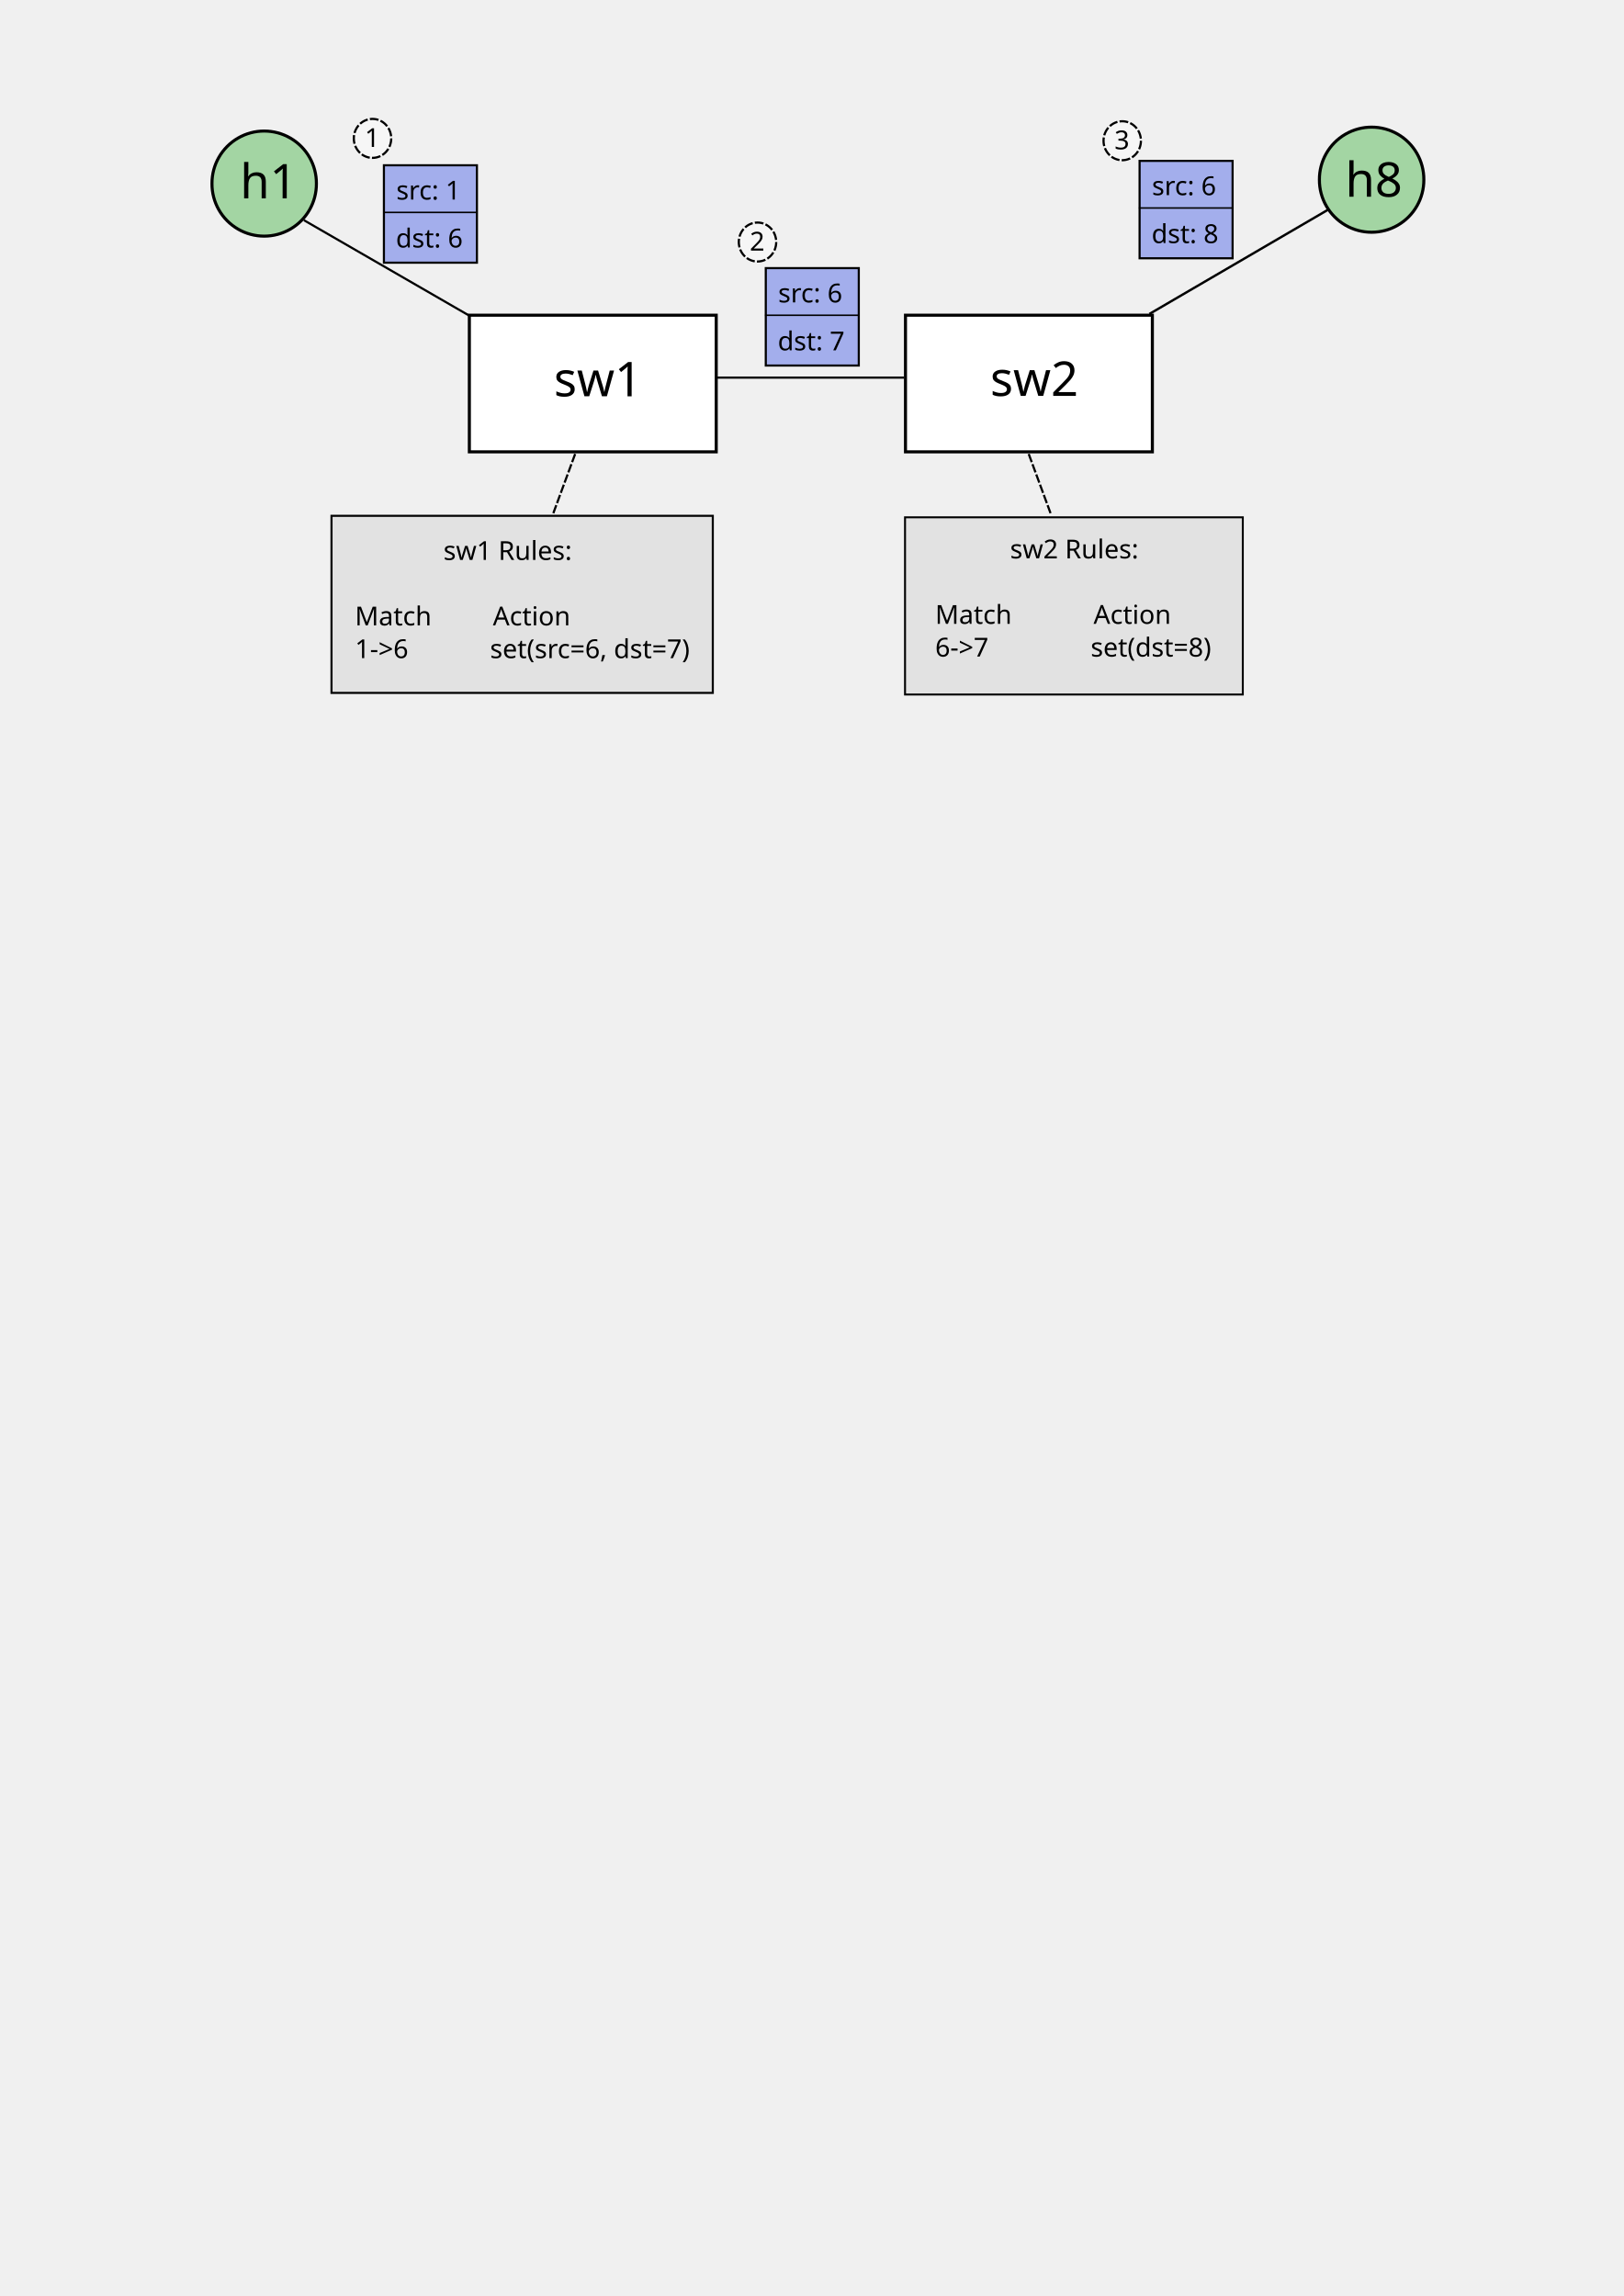
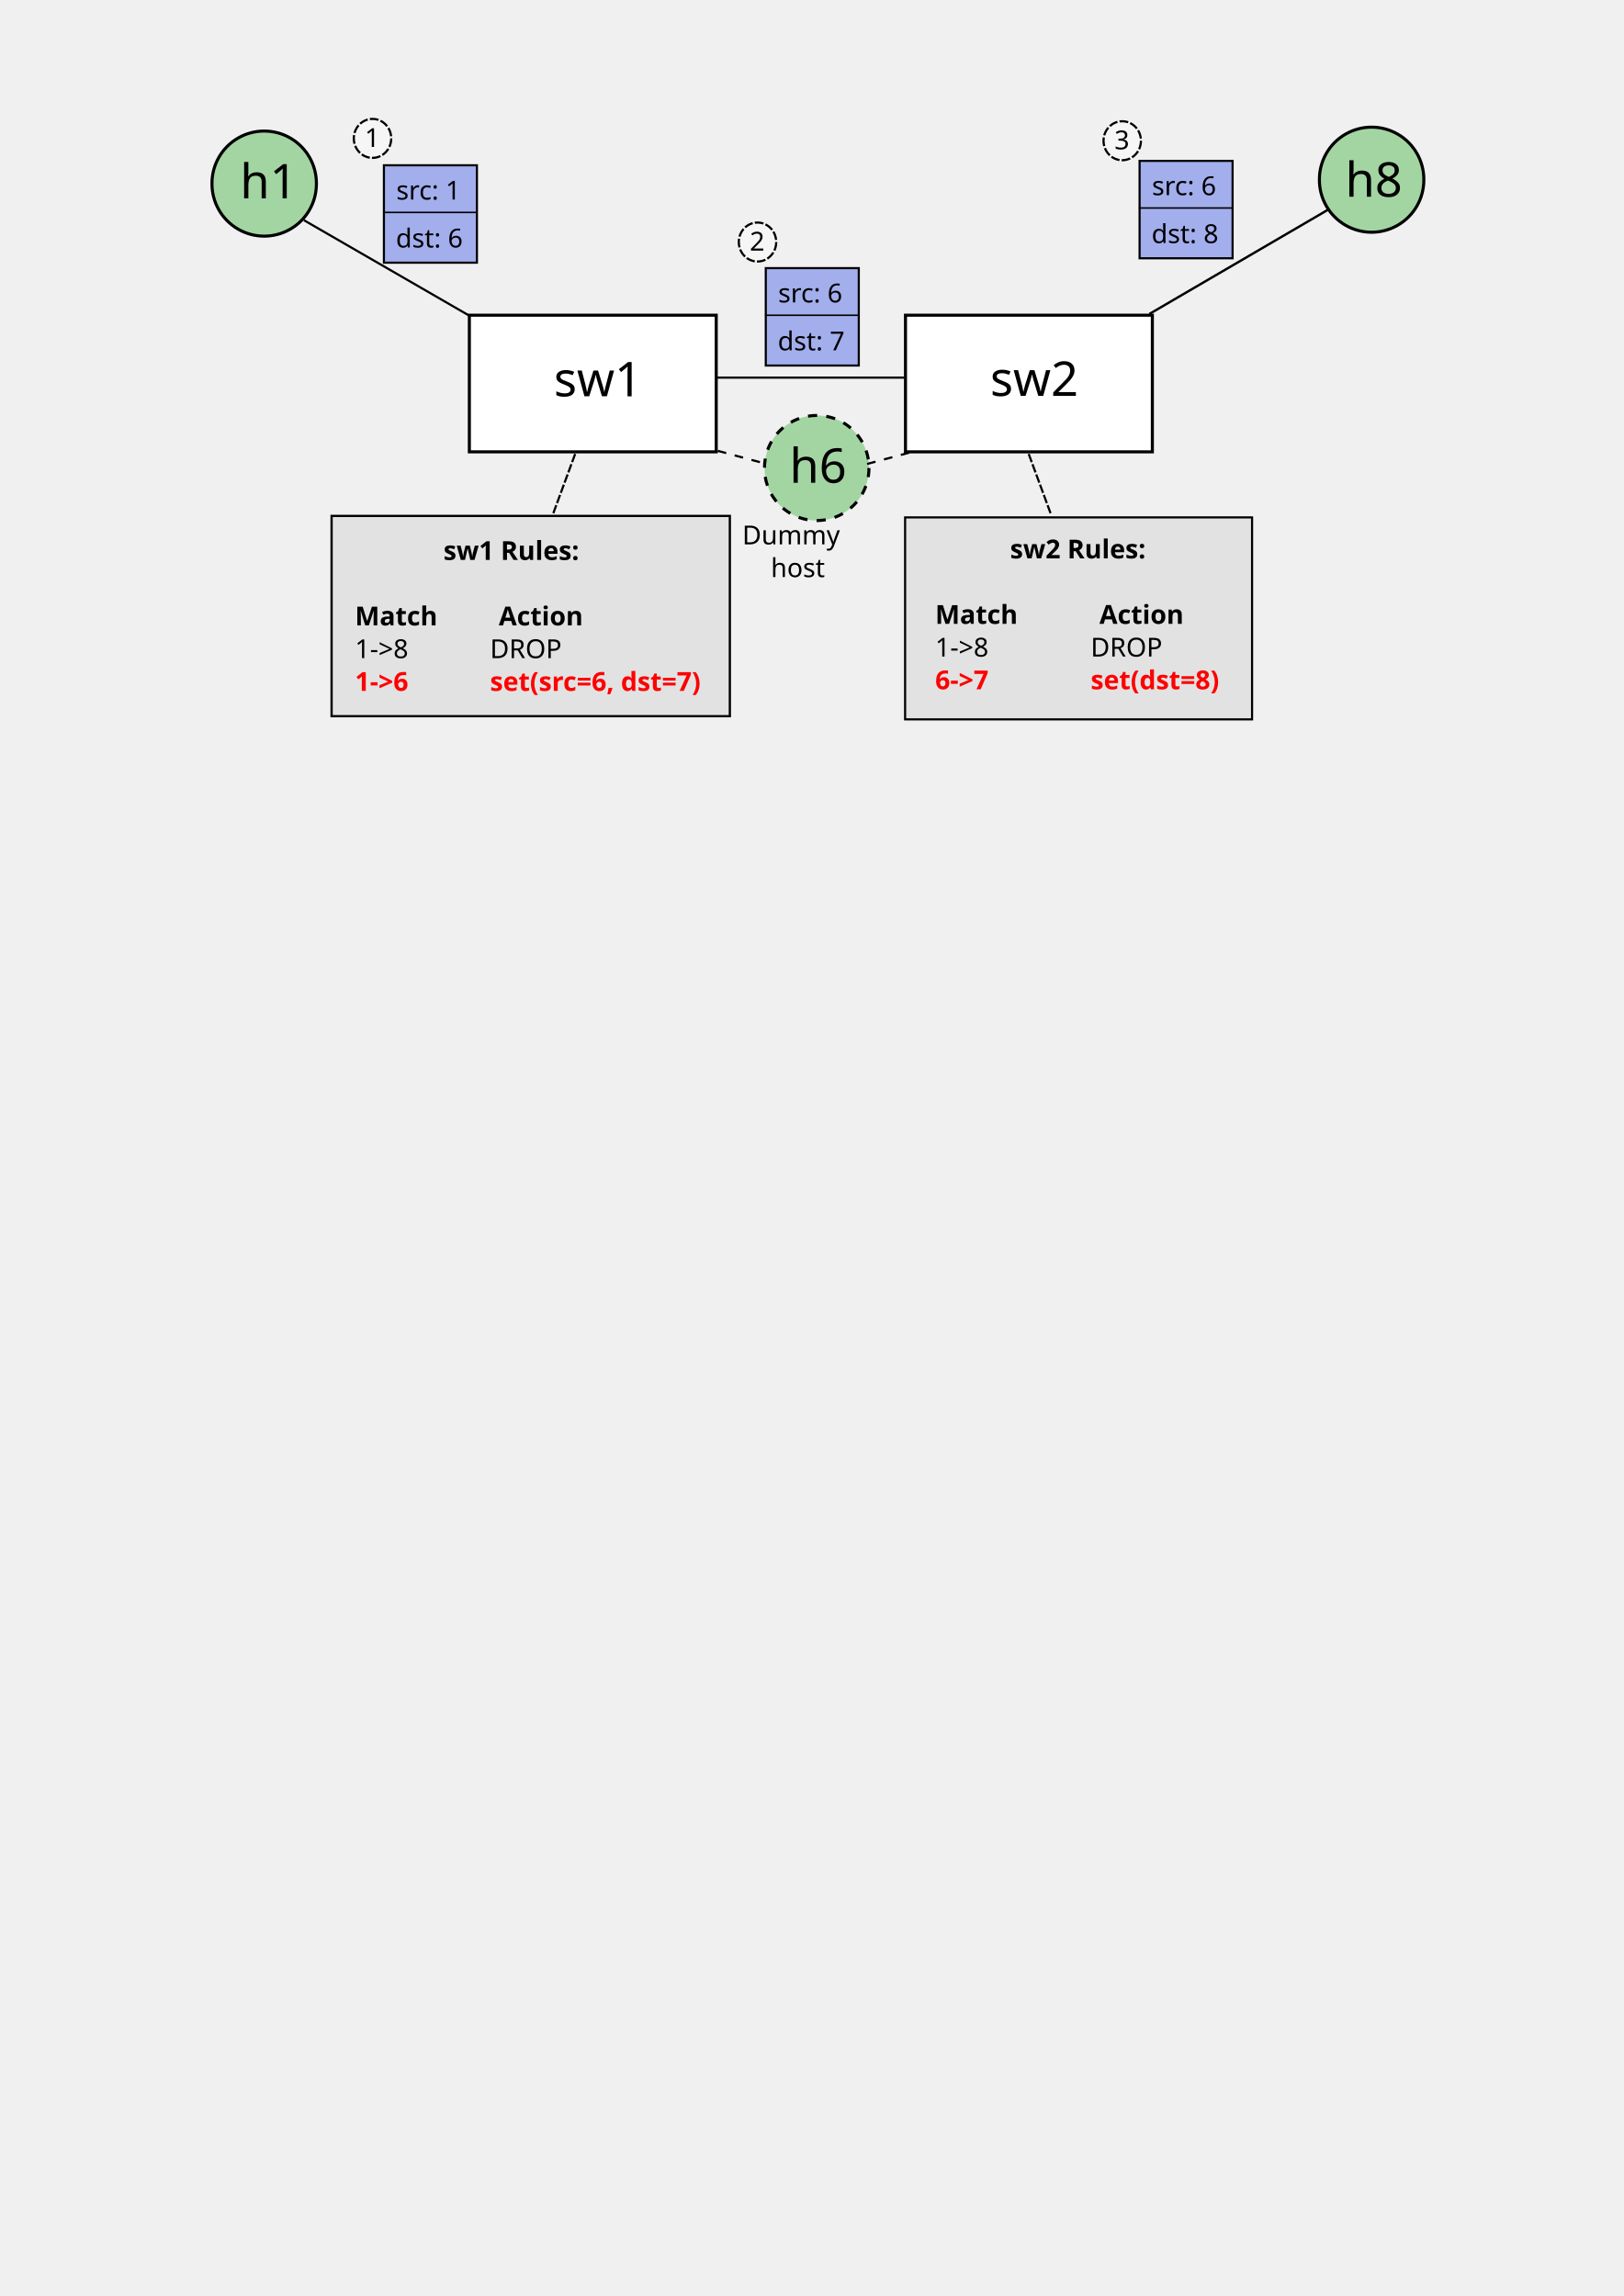
<svg xmlns="http://www.w3.org/2000/svg" width="744.094" height="1052.362" id="svg2" version="1.1">
  <defs id="defs4" />
  <g id="layer1">
    <rect style="fill:#ffffff;fill-opacity:1;stroke:#000000;stroke-width:1.4;stroke-linecap:butt;stroke-miterlimit:4;stroke-opacity:1;stroke-dasharray:none" id="rect2985" width="113.137" height="62.629" x="215.089" y="144.471" />
    <rect style="fill:#ffffff;fill-opacity:1;stroke:#000000;stroke-width:1.4;stroke-linecap:butt;stroke-miterlimit:4;stroke-opacity:1;stroke-dasharray:none" id="rect2985-1" width="113.137" height="62.629" x="414.956" y="144.471" />
    <text xml:space="preserve" style="font-size:12px;font-style:normal;font-weight:normal;line-height:125%;letter-spacing:0px;word-spacing:0px;writing-mode:lr-tb;fill:#000000;fill-opacity:1;stroke:none;font-family:Sans" x="253.822" y="181.638" id="text3005">
      <tspan id="tspan3007" x="253.822" y="181.638" style="font-size:22px">sw1</tspan>
    </text>
    <text xml:space="preserve" style="font-size:12px;font-style:normal;font-weight:normal;line-height:125%;letter-spacing:0px;word-spacing:0px;writing-mode:lr-tb;fill:#000000;fill-opacity:1;stroke:none;font-family:Sans" x="453.775" y="181.465" id="text3009">
      <tspan id="tspan3011" x="453.775" y="181.465" style="font-size:22px">sw2</tspan>
    </text>
    <rect style="fill:#2b46e7;fill-opacity:0.387;stroke:#000000;stroke-width:0.975;stroke-linecap:butt;stroke-miterlimit:4;stroke-opacity:1;stroke-dasharray:none" id="rect3013" width="42.622" height="44.649" x="175.935" y="75.752" />
    <path style="fill:none;stroke:#000000;stroke-width:0.699px;stroke-linecap:butt;stroke-linejoin:miter;stroke-opacity:1" d="m 175.593,97.356 42.618,0" id="path3015" />
    <text xml:space="preserve" style="font-size:12px;font-style:normal;font-weight:normal;line-height:125%;letter-spacing:0px;word-spacing:0px;writing-mode:lr-tb;fill:#000000;fill-opacity:1;stroke:none;font-family:Sans" x="181.607" y="91.469" id="text3785">
      <tspan id="tspan3787" x="181.607" y="91.469">src: 1</tspan>
    </text>
    <text xml:space="preserve" style="font-size:12px;font-style:normal;font-weight:normal;line-height:125%;letter-spacing:0px;word-spacing:0px;writing-mode:lr-tb;fill:#000000;fill-opacity:1;stroke:none;font-family:Sans" x="181.429" y="113.434" id="text3789">
      <tspan id="tspan3791" x="181.429" y="113.434">dst: 6</tspan>
    </text>
    <path style="fill:#2baa2a;fill-opacity:0.387;stroke:#000000;stroke-width:1.4;stroke-linecap:butt;stroke-miterlimit:4;stroke-opacity:1;stroke-dasharray:none" id="path3825" d="m 145,84.148 a 23.929,23.929 0 1 1 -47.857,0 23.929,23.929 0 1 1 47.857,0 z" />
    <text xml:space="preserve" style="font-size:12px;font-style:normal;font-weight:normal;line-height:125%;letter-spacing:0px;word-spacing:0px;writing-mode:lr-tb;fill:#000000;fill-opacity:1;stroke:none;font-family:Sans" x="110" y="90.934" id="text3827">
      <tspan id="tspan3829" x="110" y="90.934" style="font-size:22px">h1</tspan>
    </text>
    <path transform="translate(507.5,-1.785714)" style="fill:#2baa2a;fill-opacity:0.387;stroke:#000000;stroke-width:1.4;stroke-linecap:butt;stroke-miterlimit:4;stroke-opacity:1;stroke-dasharray:none" id="path3825-7" d="m 145,84.148 a 23.929,23.929 0 1 1 -47.857,0 23.929,23.929 0 1 1 47.857,0 z" />
    <text xml:space="preserve" style="font-size:12px;font-style:normal;font-weight:normal;line-height:125%;letter-spacing:0px;word-spacing:0px;writing-mode:lr-tb;fill:#000000;fill-opacity:1;stroke:none;font-family:Sans" x="616.49" y="90.158" id="text3827-4">
      <tspan id="tspan3829-0" x="616.49" y="90.158" style="font-size:22px">h8</tspan>
    </text>
    <path style="fill:none;stroke:#000000;stroke-width:1px;stroke-linecap:butt;stroke-linejoin:miter;stroke-opacity:1" d="m 139.286,100.934 75.962,43.857" id="path3868" />
    <path style="fill:none;stroke:#000000;stroke-width:1px;stroke-linecap:butt;stroke-linejoin:miter;stroke-opacity:1" d="m 328.571,173.076 85.714,0" id="path3870" />
    <path style="fill:none;stroke:#000000;stroke-width:1.084px;stroke-linecap:butt;stroke-linejoin:miter;stroke-opacity:1" d="M 608.675,96.085 526.736,143.898" id="path3868-9" />
    <rect style="fill:#2b46e7;fill-opacity:0.387;stroke:#000000;stroke-width:0.975;stroke-linecap:butt;stroke-miterlimit:4;stroke-opacity:1;stroke-dasharray:none" id="rect3013-4" width="42.622" height="44.649" x="350.934" y="122.895" />
    <path style="fill:none;stroke:#000000;stroke-width:0.699px;stroke-linecap:butt;stroke-linejoin:miter;stroke-opacity:1" d="m 350.592,144.499 42.618,0" id="path3015-8" />
    <text xml:space="preserve" style="font-size:12px;font-style:normal;font-weight:normal;line-height:125%;letter-spacing:0px;word-spacing:0px;writing-mode:lr-tb;fill:#000000;fill-opacity:1;stroke:none;font-family:Sans" x="356.606" y="138.612" id="text3785-8">
      <tspan id="tspan3787-2" x="356.606" y="138.612">src: 6</tspan>
    </text>
    <text xml:space="preserve" style="font-size:12px;font-style:normal;font-weight:normal;line-height:125%;letter-spacing:0px;word-spacing:0px;writing-mode:lr-tb;fill:#000000;fill-opacity:1;stroke:none;font-family:Sans" x="356.428" y="160.576" id="text3789-4">
      <tspan id="tspan3791-5" x="356.428" y="160.576">dst: 7</tspan>
    </text>
    <rect style="fill:#2b46e7;fill-opacity:0.387;stroke:#000000;stroke-width:0.975;stroke-linecap:butt;stroke-miterlimit:4;stroke-opacity:1;stroke-dasharray:none" id="rect3013-5" width="42.622" height="44.649" x="522.24" y="73.732" />
    <path style="fill:none;stroke:#000000;stroke-width:0.699px;stroke-linecap:butt;stroke-linejoin:miter;stroke-opacity:1" d="m 521.898,95.336 42.618,0" id="path3015-1" />
    <text xml:space="preserve" style="font-size:12px;font-style:normal;font-weight:normal;line-height:125%;letter-spacing:0px;word-spacing:0px;writing-mode:lr-tb;fill:#000000;fill-opacity:1;stroke:none;font-family:Sans" x="527.912" y="89.449" id="text3785-7">
      <tspan id="tspan3787-1" x="527.912" y="89.449">src: 6</tspan>
    </text>
    <text xml:space="preserve" style="font-size:12px;font-style:normal;font-weight:normal;line-height:125%;letter-spacing:0px;word-spacing:0px;writing-mode:lr-tb;fill:#000000;fill-opacity:1;stroke:none;font-family:Sans" x="527.734" y="111.413" id="text3789-1">
      <tspan id="tspan3791-52" x="527.734" y="111.413">dst: 8</tspan>
    </text>
-     <rect style="fill:#cccccc;fill-opacity:0.387;stroke:#000000;stroke-width:0.951;stroke-linecap:butt;stroke-miterlimit:4;stroke-opacity:1;stroke-dasharray:none" id="rect3970" width="174.735" height="81.163" x="151.918" y="236.423" />
+     <rect style="fill:#cccccc;fill-opacity:0.387;stroke:#000000;stroke-width:1.034;stroke-linecap:butt;stroke-miterlimit:4;stroke-opacity:1;stroke-dasharray:none" id="rect3970" width="182.509" height="91.795" x="151.96" y="236.465" />
    <text xml:space="preserve" style="font-size:12px;font-style:normal;font-weight:normal;text-align:start;line-height:125%;letter-spacing:0px;word-spacing:0px;writing-mode:lr-tb;text-anchor:start;fill:#000000;fill-opacity:1;stroke:none;font-family:Sans" x="162.664" y="256.648" id="text3942">
-       <tspan id="tspan3944" x="162.664" y="256.648">             sw1 Rules:</tspan>
+       <tspan id="tspan3944" x="162.664" y="256.648" style="font-weight:bold">             sw1 Rules:</tspan>
      <tspan x="162.664" y="271.648" id="tspan3958" />
-       <tspan x="162.664" y="286.648" id="tspan3946">Match         Action</tspan>
-       <tspan x="162.664" y="301.648" id="tspan3956">1-&gt;6            set(src=6, dst=7)</tspan>
+       <tspan x="162.664" y="286.648" id="tspan3946" style="font-weight:bold">Match         Action</tspan>
+       <tspan x="162.664" y="301.648" style="font-weight:normal" id="tspan4088">1-&gt;8            DROP</tspan>
+       <tspan x="162.664" y="316.648" id="tspan3956" style="font-weight:bold;fill:#ff0000">1-&gt;6            set(src=6, dst=7)</tspan>
    </text>
-     <rect style="fill:#cccccc;fill-opacity:0.387;stroke:#000000;stroke-width:0.896;stroke-linecap:butt;stroke-miterlimit:4;stroke-opacity:1;stroke-dasharray:none" id="rect3970-2" width="154.79" height="81.219" x="414.748" y="237.11" />
+     <rect style="fill:#cccccc;fill-opacity:0.387;stroke:#000000;stroke-width:0.969;stroke-linecap:butt;stroke-miterlimit:4;stroke-opacity:1;stroke-dasharray:none" id="rect3970-2" width="159.002" height="92.574" x="414.784" y="237.147" />
    <text xml:space="preserve" style="font-size:12px;font-style:normal;font-weight:normal;line-height:125%;letter-spacing:0px;word-spacing:0px;writing-mode:lr-tb;fill:#000000;fill-opacity:1;stroke:none;font-family:Sans" x="428.571" y="255.934" id="text3960">
-       <tspan id="tspan3962" x="428.571" y="255.934">           sw2 Rules:</tspan>
+       <tspan id="tspan3962" x="428.571" y="255.934" style="font-weight:bold">           sw2 Rules:</tspan>
      <tspan x="428.571" y="270.934" id="tspan3964" />
-       <tspan x="428.571" y="285.934" id="tspan3966">Match            Action</tspan>
-       <tspan x="428.571" y="300.934" id="tspan3968">6-&gt;7               set(dst=8)</tspan>
+       <tspan x="428.571" y="285.934" id="tspan3966" style="font-weight:bold">Match            Action</tspan>
+       <tspan x="428.571" y="300.934" style="font-weight:normal" id="tspan4090">1-&gt;8               DROP</tspan>
+       <tspan x="428.571" y="315.934" id="tspan3968" style="fill:#ff0000;font-weight:bold">6-&gt;7               set(dst=8)</tspan>
    </text>
    <path style="fill:none;stroke:#000000;stroke-width:1;stroke-linecap:butt;stroke-linejoin:miter;stroke-opacity:1;stroke-miterlimit:4;stroke-dasharray:4,1;stroke-dashoffset:0" d="m 471.429,208.076 c 10,27.143 10,27.143 10,27.143" id="path4007" />
    <path style="fill:none;stroke:#000000;stroke-width:1;stroke-linecap:butt;stroke-linejoin:miter;stroke-miterlimit:4;stroke-opacity:1;stroke-dasharray:4, 1;stroke-dashoffset:0" d="m 263.571,208.076 c -10,27.143 -10,27.143 -10,27.143" id="path4007-2" />
    <path style="fill:#ffffff;fill-opacity:0.387;stroke:#000000;stroke-width:1;stroke-linecap:butt;stroke-miterlimit:4;stroke-opacity:1;stroke-dasharray:4, 1;stroke-dashoffset:0" id="path4029" d="m 156.429,31.291 a 8.571,8.929 0 1 1 -17.143,0 8.571,8.929 0 1 1 17.143,0 z" transform="translate(22.85714,32.14286)" />
    <text xml:space="preserve" style="font-size:12px;font-style:normal;font-weight:normal;line-height:125%;letter-spacing:0px;word-spacing:0px;writing-mode:lr-tb;fill:#000000;fill-opacity:1;stroke:none;font-family:Sans" x="167.143" y="67.362" id="text4031">
      <tspan id="tspan4033" x="167.143" y="67.362">1</tspan>
    </text>
    <path transform="translate(199.2857,79.64286)" style="fill:#ffffff;fill-opacity:0.387;stroke:#000000;stroke-width:1;stroke-linecap:butt;stroke-miterlimit:4;stroke-opacity:1;stroke-dasharray:4, 1;stroke-dashoffset:0" id="path4029-1" d="m 156.429,31.291 a 8.571,8.929 0 1 1 -17.143,0 8.571,8.929 0 1 1 17.143,0 z" />
    <text xml:space="preserve" style="font-size:12px;font-style:normal;font-weight:normal;line-height:125%;letter-spacing:0px;word-spacing:0px;writing-mode:lr-tb;fill:#000000;fill-opacity:1;stroke:none;font-family:Sans" x="343.571" y="114.862" id="text4031-6">
      <tspan id="tspan4033-8" x="343.571" y="114.862">2</tspan>
    </text>
    <path transform="translate(366.4286,33.21429)" style="fill:#ffffff;fill-opacity:0.387;stroke:#000000;stroke-width:1;stroke-linecap:butt;stroke-miterlimit:4;stroke-opacity:1;stroke-dasharray:4, 1;stroke-dashoffset:0" id="path4029-5" d="m 156.429,31.291 a 8.571,8.929 0 1 1 -17.143,0 8.571,8.929 0 1 1 17.143,0 z" />
    <text xml:space="preserve" style="font-size:12px;font-style:normal;font-weight:normal;line-height:125%;letter-spacing:0px;word-spacing:0px;writing-mode:lr-tb;fill:#000000;fill-opacity:1;stroke:none;font-family:Sans" x="510.714" y="68.434" id="text4031-7">
      <tspan id="tspan4033-6" x="510.714" y="68.434">3</tspan>
    </text>
+     <path transform="translate(253.2143,130.3571)" style="fill:#2baa2a;fill-opacity:0.387;stroke:#000000;stroke-width:1.4;stroke-linecap:butt;stroke-miterlimit:4;stroke-opacity:1;stroke-dasharray:4.2,4.2;stroke-dashoffset:0" id="path3825-1" d="m 145,84.148 a 23.929,23.929 0 1 1 -47.857,0 23.929,23.929 0 1 1 47.857,0 z" />
+     <text xml:space="preserve" style="font-size:12px;font-style:normal;font-weight:normal;line-height:125%;letter-spacing:0px;word-spacing:0px;writing-mode:lr-tb;fill:#000000;fill-opacity:1;stroke:none;font-family:Sans" x="361.786" y="221.291" id="text3827-7">
+       <tspan id="tspan3829-1" x="361.786" y="221.291" style="font-size:22px">h6</tspan>
+     </text>
+     <path style="fill:none;stroke:#000000;stroke-width:1;stroke-linecap:butt;stroke-linejoin:miter;stroke-opacity:1;stroke-miterlimit:4;stroke-dasharray:4,4;stroke-dashoffset:0" d="m 328.929,206.648 20.511,5.496" id="path4624" />
+     <path style="fill:none;stroke:#000000;stroke-width:1;stroke-linecap:butt;stroke-linejoin:miter;stroke-miterlimit:4;stroke-opacity:1;stroke-dasharray:4, 4;stroke-dashoffset:0" d="m 416.684,207.471 -20.511,5.496" id="path4624-1" />
+     <text xml:space="preserve" style="font-size:12px;font-style:normal;font-weight:normal;line-height:125%;letter-spacing:0px;word-spacing:0px;writing-mode:lr-tb;fill:#000000;fill-opacity:1;stroke:none;font-family:Sans" x="373.45" y="249.505" id="text4644">
+       <tspan id="tspan4646" x="373.45" y="249.505" style="text-align:center;text-anchor:middle">Dummy</tspan>
+       <tspan x="373.45" y="264.505" id="tspan4648" style="text-align:center;text-anchor:middle">host</tspan>
+     </text>
  </g>
</svg>
